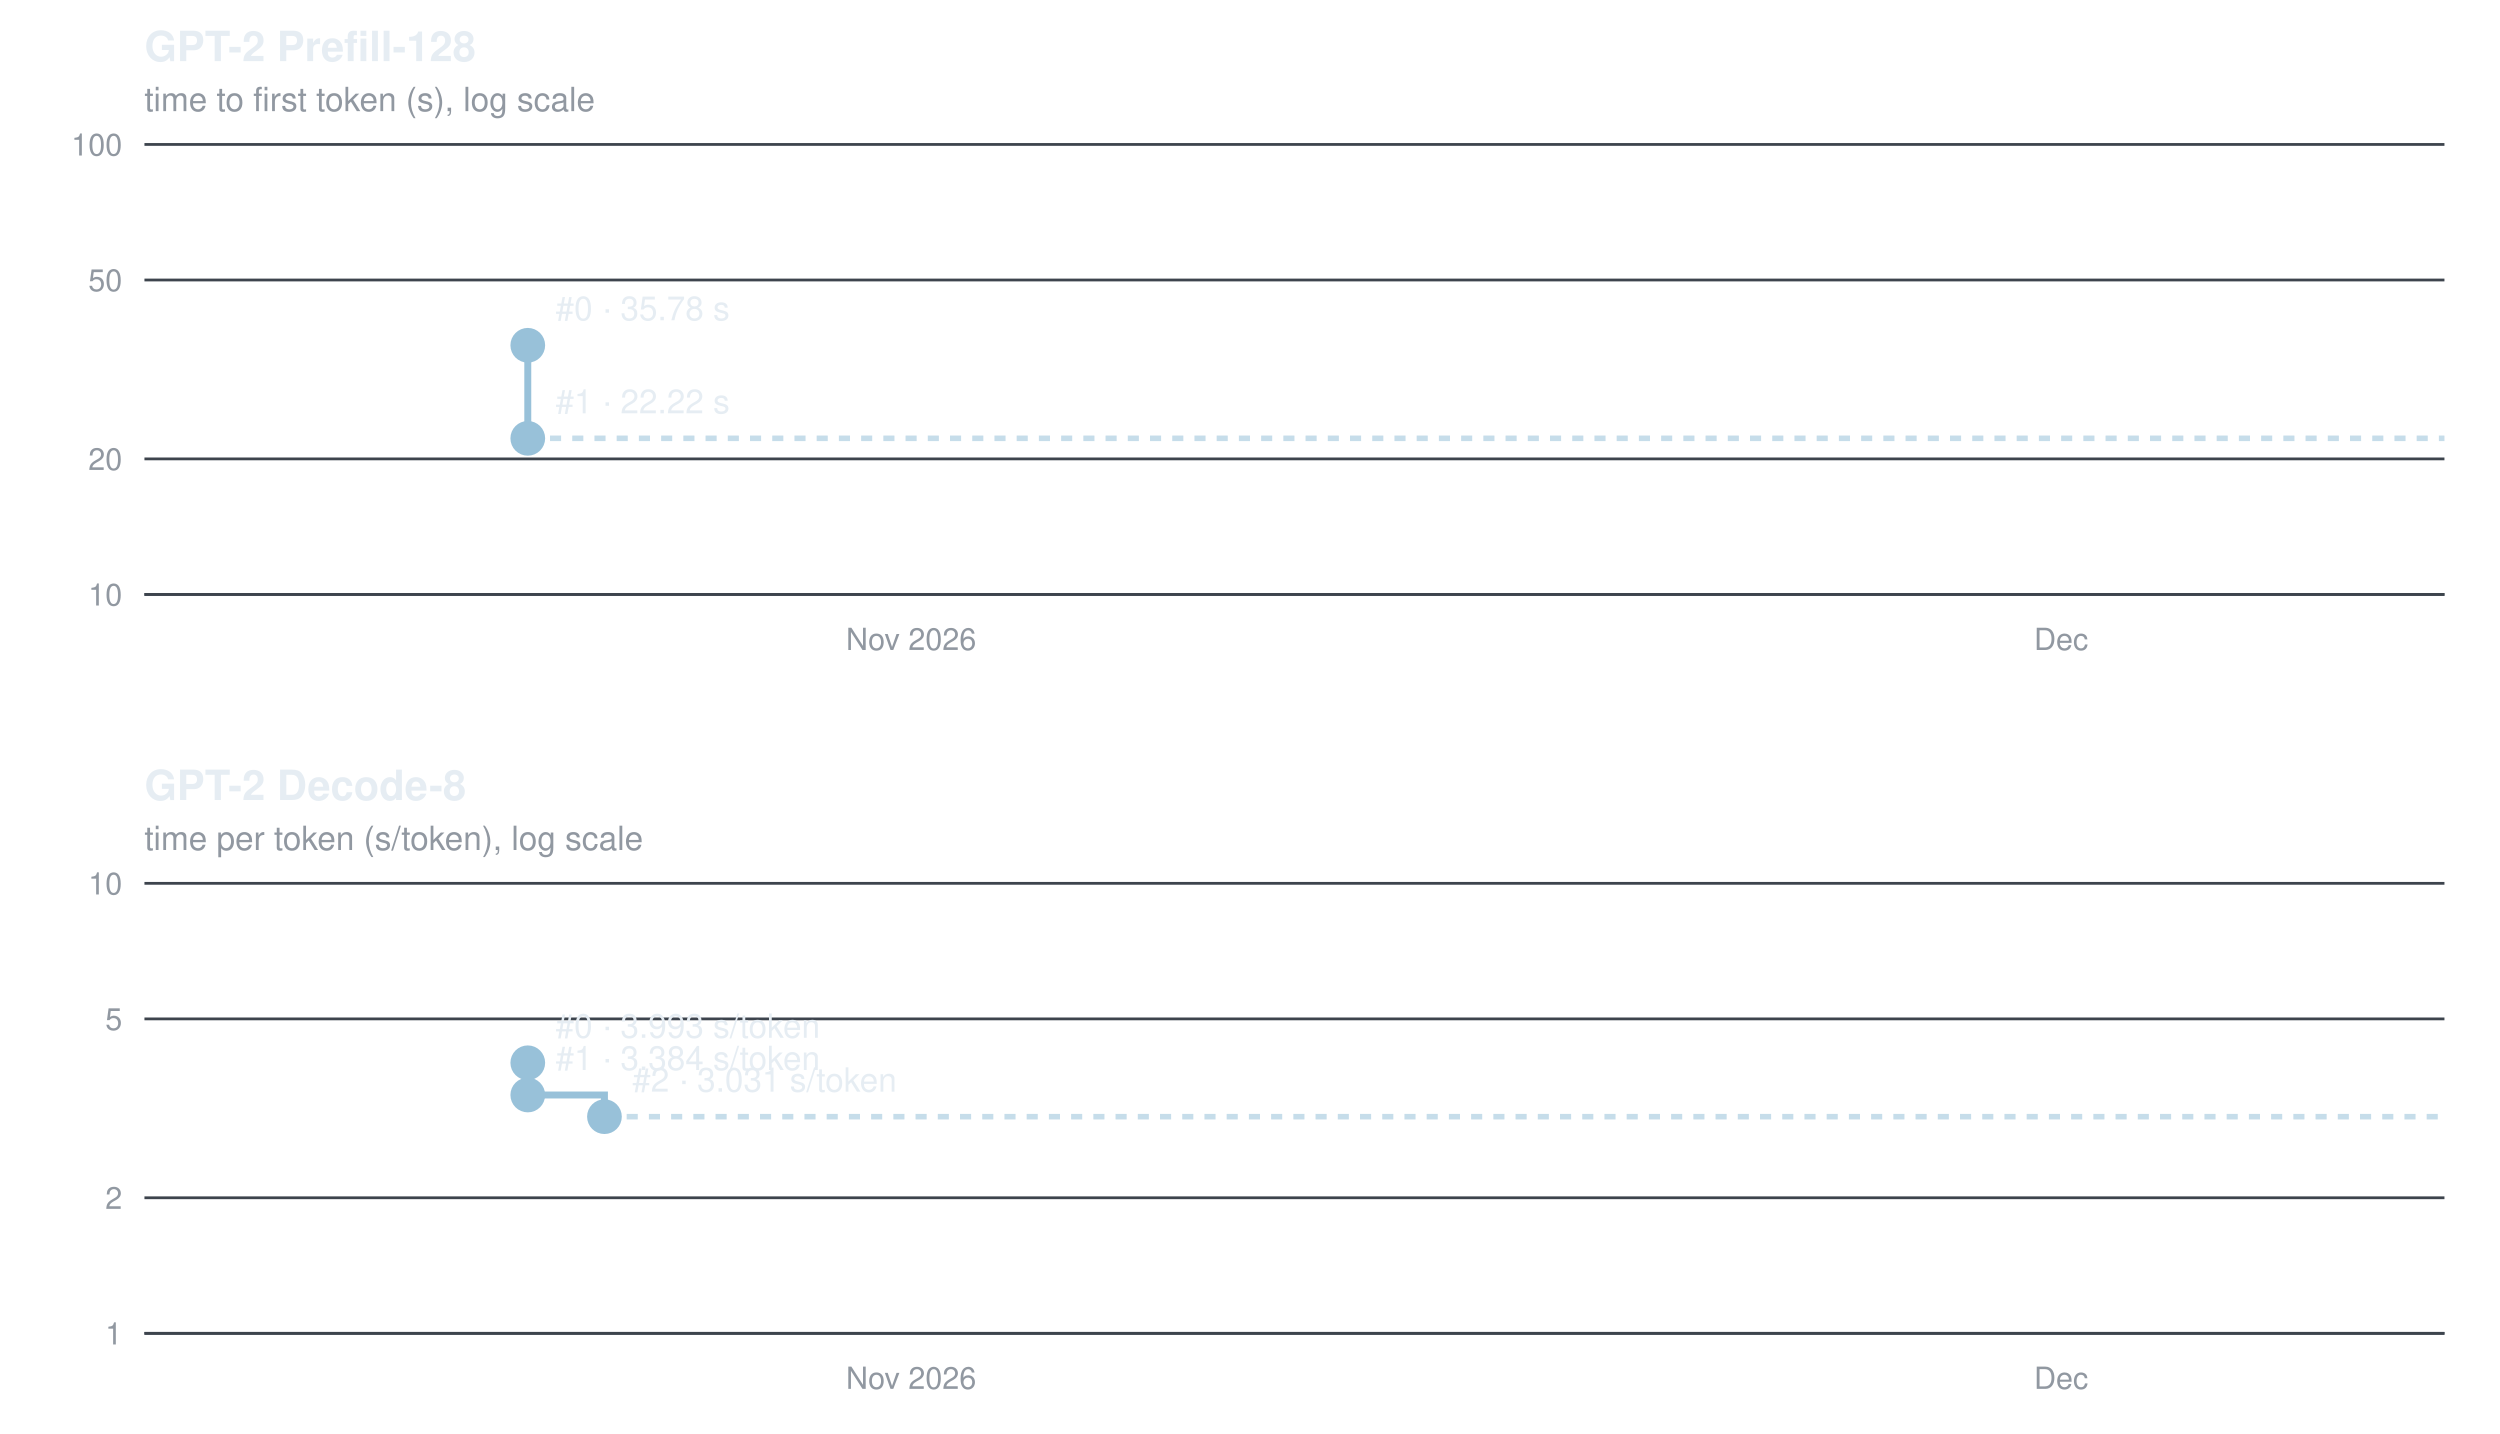
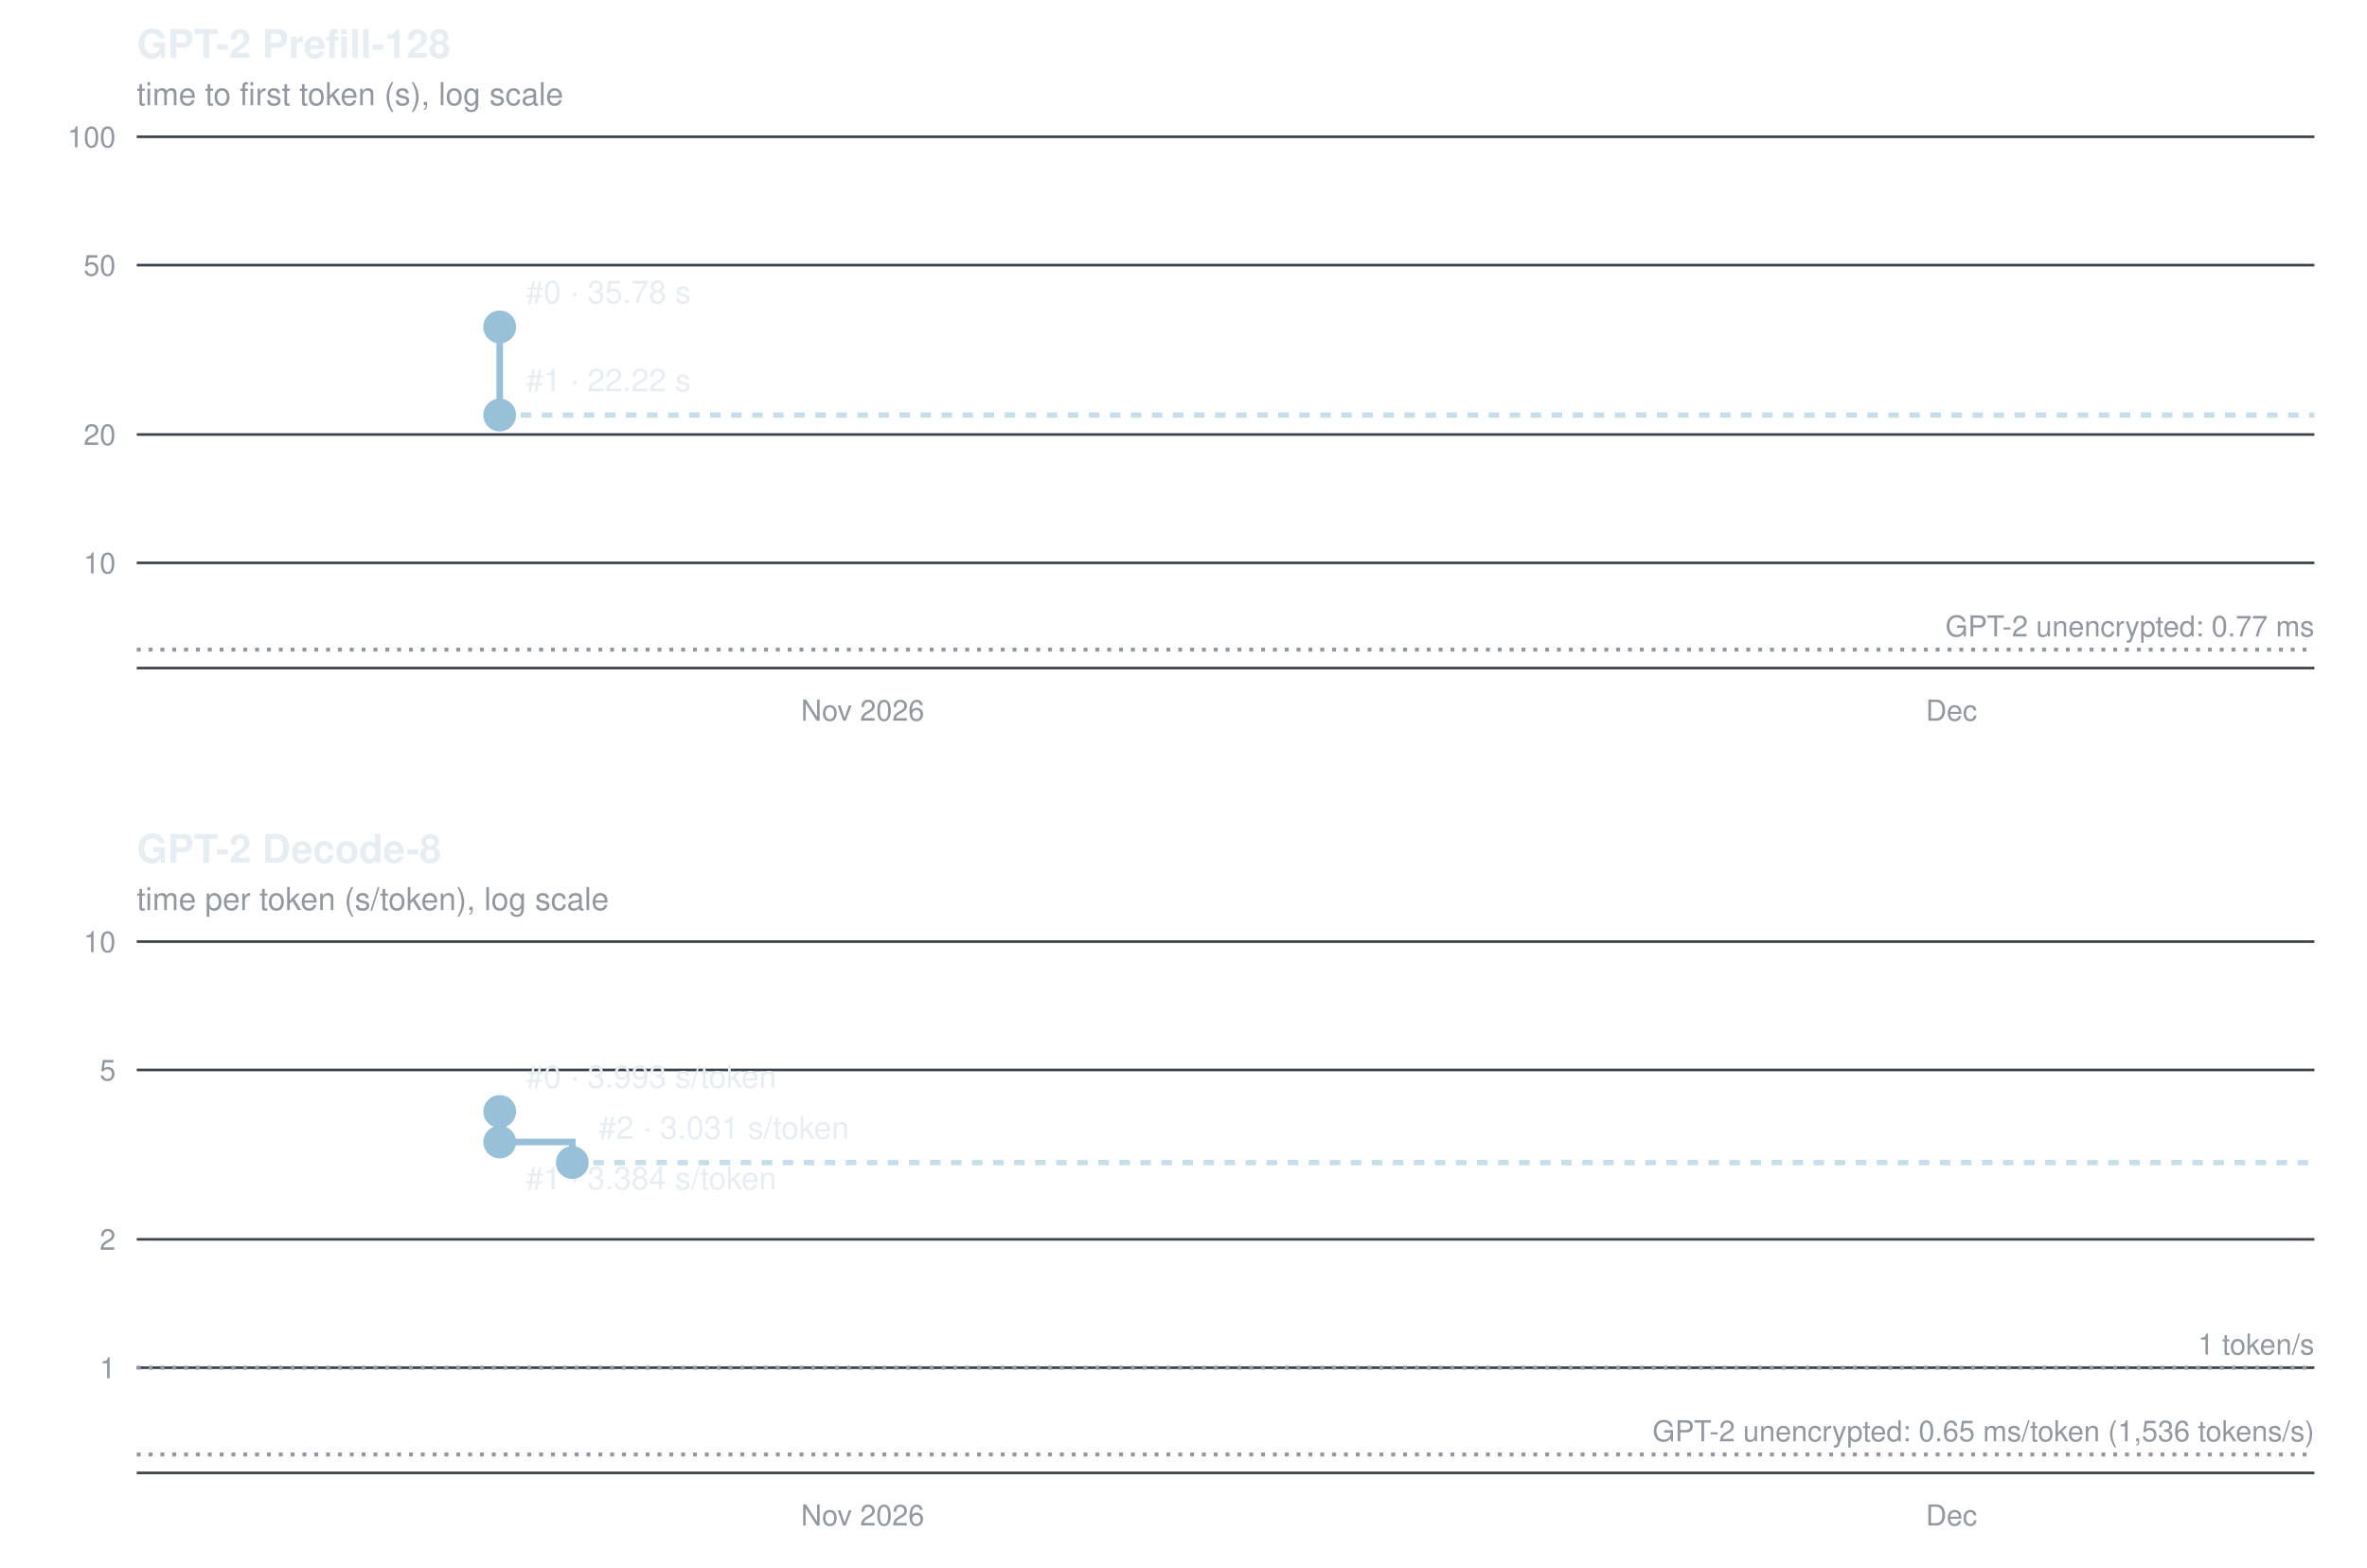
- <svg xmlns="http://www.w3.org/2000/svg" viewBox="0 0 900 516" width="900" height="516" font-family="-apple-system,BlinkMacSystemFont,'Segoe UI',Helvetica,Arial,sans-serif" role="img" aria-label="Record progression of both tracks">
+ <svg xmlns="http://www.w3.org/2000/svg" viewBox="0 0 900 596" width="900" height="596" font-family="-apple-system,BlinkMacSystemFont,'Segoe UI',Helvetica,Arial,sans-serif" role="img" aria-label="Record progression of both tracks">
  <text fill="#e6edf3" x="52" y="22" font-size="15" font-weight="600">GPT-2 Prefill-128</text>
  <text fill="#9198a1" x="52" y="40" font-size="12">time to first token (s), log scale</text>
  <line stroke="#3d444d" stroke-width="1" x1="52" x2="880" y1="214.0" y2="214.0" />
  <text fill="#9198a1" x="44" y="218.0" font-size="11" text-anchor="end">10</text>
  <line stroke="#3d444d" stroke-width="1" x1="52" x2="880" y1="165.2" y2="165.2" />
  <text fill="#9198a1" x="44" y="169.2" font-size="11" text-anchor="end">20</text>
  <line stroke="#3d444d" stroke-width="1" x1="52" x2="880" y1="100.8" y2="100.8" />
  <text fill="#9198a1" x="44" y="104.8" font-size="11" text-anchor="end">50</text>
  <line stroke="#3d444d" stroke-width="1" x1="52" x2="880" y1="52.0" y2="52.0" />
  <text fill="#9198a1" x="44" y="56.0" font-size="11" text-anchor="end">100</text>
-   <text fill="#9198a1" x="328.0" y="234" font-size="11" text-anchor="middle">Nov 2026</text>
-   <text fill="#9198a1" x="742.0" y="234" font-size="11" text-anchor="middle">Dec</text>
-   <line stroke="#3d444d" stroke-width="1" x1="52" x2="880" y1="214" y2="214" />
+   <text fill="#9198a1" x="328.0" y="274" font-size="11" text-anchor="middle">Nov 2026</text>
+   <text fill="#9198a1" x="742.0" y="274" font-size="11" text-anchor="middle">Dec</text>
+   <line stroke="#3d444d" stroke-width="1" x1="52" x2="880" y1="254" y2="254" />
+   <line stroke="#9198a1" stroke-width="1.5" stroke-dasharray="1.5 3" x1="52" x2="880" y1="247.0" y2="247.0" />
+   <text fill="#9198a1" x="880" y="242.0" font-size="11" text-anchor="end">GPT-2 unencrypted: 0.77 ms</text>
  <path fill="none" stroke="#98c1d9" stroke-width="2.5" d="M190.0,124.3H190.0V157.8" />
  <path fill="none" stroke="#98c1d9" stroke-width="2" stroke-dasharray="4 4" opacity="0.55" d="M190.0,157.8H880" />
  <circle fill="#98c1d9" stroke="#98c1d9" stroke-width="2.5" cx="190.0" cy="124.3" r="5" tabindex="0" data-tip="{&quot;title&quot;: &quot;#0 Perseus (FIDESlib)&quot;, &quot;value&quot;: &quot;35.78 s&quot;, &quot;date&quot;: &quot;2026-10-22&quot;}" />
  <text fill="#e6edf3" x="200.0" y="115.3" font-size="12">#0 · 35.78 s</text>
  <circle fill="#98c1d9" stroke="#98c1d9" stroke-width="2.5" cx="190.0" cy="157.8" r="5" tabindex="0" data-tip="{&quot;title&quot;: &quot;#1 Perseus on perseus-core&quot;, &quot;value&quot;: &quot;22.22 s&quot;, &quot;date&quot;: &quot;2026-10-22&quot;}" />
  <text fill="#e6edf3" x="200.0" y="148.8" font-size="12">#1 · 22.22 s</text>
-   <text fill="#e6edf3" x="52" y="288" font-size="15" font-weight="600">GPT-2 Decode-8</text>
-   <text fill="#9198a1" x="52" y="306" font-size="12">time per token (s/token), log scale</text>
-   <line stroke="#3d444d" stroke-width="1" x1="52" x2="880" y1="480.0" y2="480.0" />
-   <text fill="#9198a1" x="44" y="484.0" font-size="11" text-anchor="end">1</text>
-   <line stroke="#3d444d" stroke-width="1" x1="52" x2="880" y1="431.2" y2="431.2" />
-   <text fill="#9198a1" x="44" y="435.2" font-size="11" text-anchor="end">2</text>
-   <line stroke="#3d444d" stroke-width="1" x1="52" x2="880" y1="366.8" y2="366.8" />
-   <text fill="#9198a1" x="44" y="370.8" font-size="11" text-anchor="end">5</text>
-   <line stroke="#3d444d" stroke-width="1" x1="52" x2="880" y1="318.0" y2="318.0" />
-   <text fill="#9198a1" x="44" y="322.0" font-size="11" text-anchor="end">10</text>
-   <text fill="#9198a1" x="328.0" y="500" font-size="11" text-anchor="middle">Nov 2026</text>
-   <text fill="#9198a1" x="742.0" y="500" font-size="11" text-anchor="middle">Dec</text>
-   <line stroke="#3d444d" stroke-width="1" x1="52" x2="880" y1="480" y2="480" />
-   <path fill="none" stroke="#98c1d9" stroke-width="2.5" d="M190.0,382.6H190.0V394.2H217.6V402.0" />
-   <path fill="none" stroke="#98c1d9" stroke-width="2" stroke-dasharray="4 4" opacity="0.55" d="M217.6,402.0H880" />
-   <circle fill="#98c1d9" stroke="#98c1d9" stroke-width="2.5" cx="190.0" cy="382.6" r="5" tabindex="0" data-tip="{&quot;title&quot;: &quot;#0 Perseus (FIDESlib)&quot;, &quot;value&quot;: &quot;3.993 s/token&quot;, &quot;date&quot;: &quot;2026-10-22&quot;}" />
-   <text fill="#e6edf3" x="200.0" y="373.6" font-size="12">#0 · 3.993 s/token</text>
-   <circle fill="#98c1d9" stroke="#98c1d9" stroke-width="2.5" cx="190.0" cy="394.2" r="5" tabindex="0" data-tip="{&quot;title&quot;: &quot;#1 Perseus on perseus-core&quot;, &quot;value&quot;: &quot;3.384 s/token&quot;, &quot;date&quot;: &quot;2026-10-22&quot;}" />
-   <text fill="#e6edf3" x="200.0" y="385.2" font-size="12">#1 · 3.384 s/token</text>
-   <circle fill="#98c1d9" stroke="#98c1d9" stroke-width="2.5" cx="217.6" cy="402.0" r="5" tabindex="0" data-tip="{&quot;title&quot;: &quot;#2 FusedUnits&quot;, &quot;value&quot;: &quot;3.031 s/token&quot;, &quot;date&quot;: &quot;2026-10-24&quot;}" />
-   <text fill="#e6edf3" x="227.6" y="393.0" font-size="12">#2 · 3.031 s/token</text>
+   <text fill="#e6edf3" x="52" y="328" font-size="15" font-weight="600">GPT-2 Decode-8</text>
+   <text fill="#9198a1" x="52" y="346" font-size="12">time per token (s/token), log scale</text>
+   <line stroke="#3d444d" stroke-width="1" x1="52" x2="880" y1="520.0" y2="520.0" />
+   <text fill="#9198a1" x="44" y="524.0" font-size="11" text-anchor="end">1</text>
+   <line stroke="#3d444d" stroke-width="1" x1="52" x2="880" y1="471.2" y2="471.2" />
+   <text fill="#9198a1" x="44" y="475.2" font-size="11" text-anchor="end">2</text>
+   <line stroke="#3d444d" stroke-width="1" x1="52" x2="880" y1="406.8" y2="406.8" />
+   <text fill="#9198a1" x="44" y="410.8" font-size="11" text-anchor="end">5</text>
+   <line stroke="#3d444d" stroke-width="1" x1="52" x2="880" y1="358.0" y2="358.0" />
+   <text fill="#9198a1" x="44" y="362.0" font-size="11" text-anchor="end">10</text>
+   <text fill="#9198a1" x="328.0" y="580" font-size="11" text-anchor="middle">Nov 2026</text>
+   <text fill="#9198a1" x="742.0" y="580" font-size="11" text-anchor="middle">Dec</text>
+   <line stroke="#3d444d" stroke-width="1" x1="52" x2="880" y1="560" y2="560" />
+   <line stroke="#9198a1" stroke-width="1.5" stroke-dasharray="1.5 3" x1="52" x2="880" y1="520.0" y2="520.0" />
+   <text fill="#9198a1" x="880" y="515.0" font-size="11" text-anchor="end">1 token/s</text>
+   <line stroke="#9198a1" stroke-width="1.5" stroke-dasharray="1.5 3" x1="52" x2="880" y1="553.0" y2="553.0" />
+   <text fill="#9198a1" x="880" y="548.0" font-size="11" text-anchor="end">GPT-2 unencrypted: 0.65 ms/token (1,536 tokens/s)</text>
+   <path fill="none" stroke="#98c1d9" stroke-width="2.5" d="M190.0,422.6H190.0V434.2H217.6V442.0" />
+   <path fill="none" stroke="#98c1d9" stroke-width="2" stroke-dasharray="4 4" opacity="0.55" d="M217.6,442.0H880" />
+   <circle fill="#98c1d9" stroke="#98c1d9" stroke-width="2.5" cx="190.0" cy="422.6" r="5" tabindex="0" data-tip="{&quot;title&quot;: &quot;#0 Perseus (FIDESlib)&quot;, &quot;value&quot;: &quot;3.993 s/token&quot;, &quot;date&quot;: &quot;2026-10-22&quot;}" />
+   <text fill="#e6edf3" x="200.0" y="413.6" font-size="12">#0 · 3.993 s/token</text>
+   <circle fill="#98c1d9" stroke="#98c1d9" stroke-width="2.5" cx="190.0" cy="434.2" r="5" tabindex="0" data-tip="{&quot;title&quot;: &quot;#1 Perseus on perseus-core&quot;, &quot;value&quot;: &quot;3.384 s/token&quot;, &quot;date&quot;: &quot;2026-10-22&quot;}" />
+   <text fill="#e6edf3" x="200.0" y="452.2" font-size="12">#1 · 3.384 s/token</text>
+   <circle fill="#98c1d9" stroke="#98c1d9" stroke-width="2.5" cx="217.6" cy="442.0" r="5" tabindex="0" data-tip="{&quot;title&quot;: &quot;#2 FusedUnits&quot;, &quot;value&quot;: &quot;3.031 s/token&quot;, &quot;date&quot;: &quot;2026-10-24&quot;}" />
+   <text fill="#e6edf3" x="227.6" y="433.0" font-size="12">#2 · 3.031 s/token</text>
</svg>
